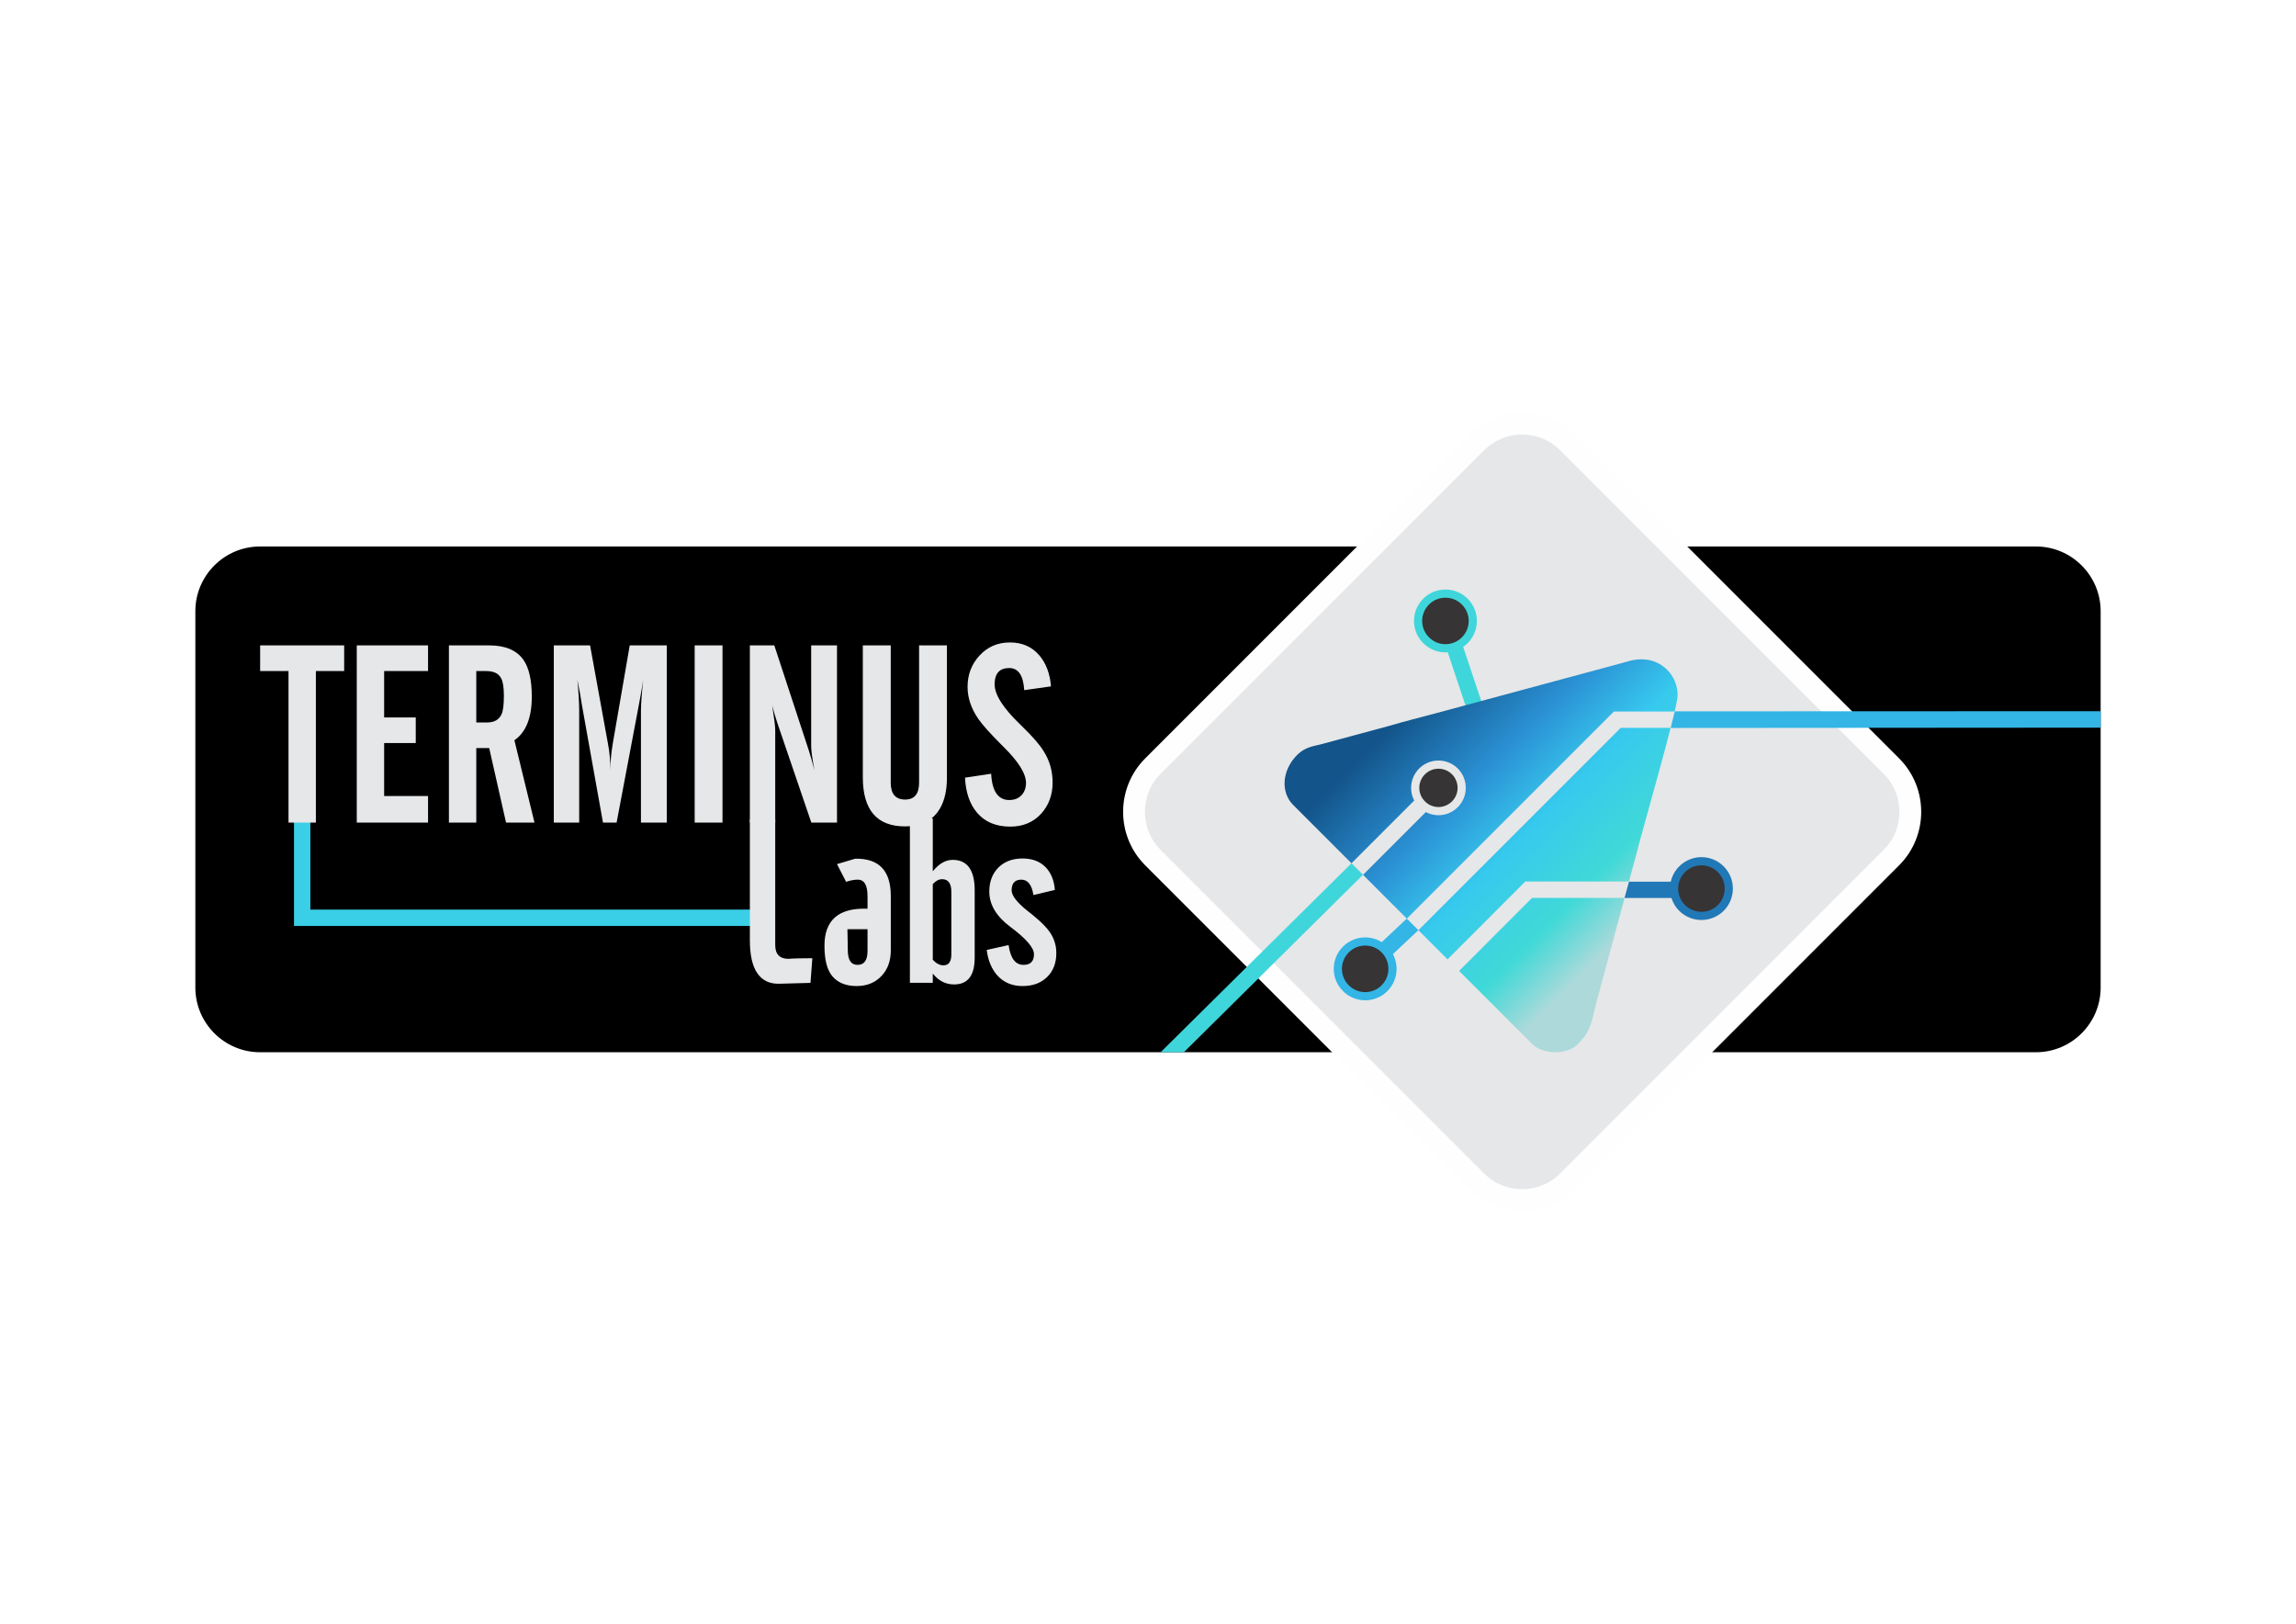
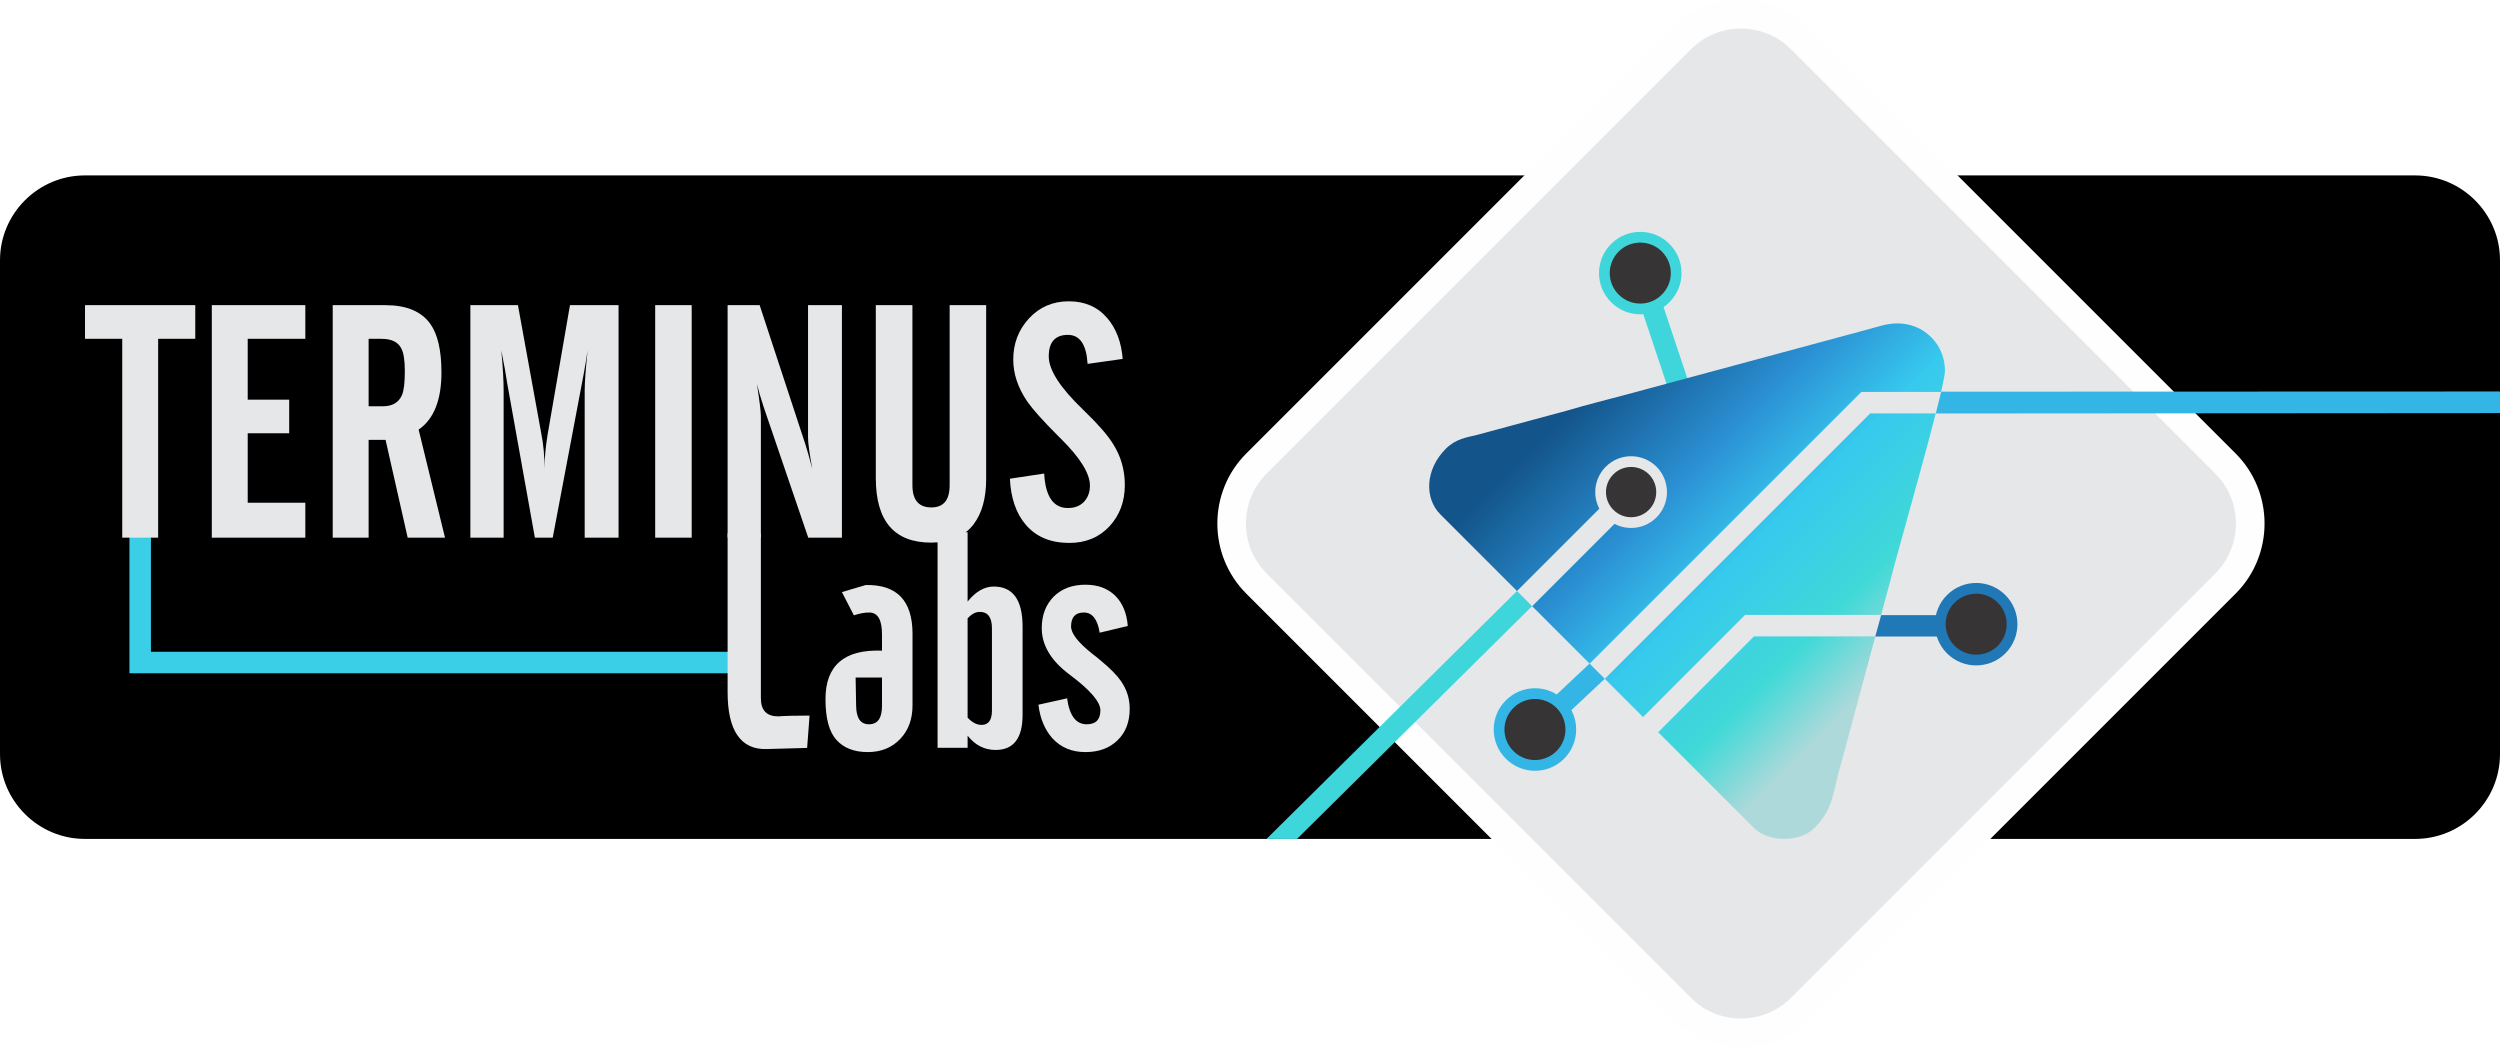
- <svg xmlns="http://www.w3.org/2000/svg" xml:space="preserve" width="297mm" height="210mm" version="1.1" style="shape-rendering:geometricPrecision; text-rendering:geometricPrecision; image-rendering:optimizeQuality; fill-rule:evenodd; clip-rule:evenodd" viewBox="0 0 29700 21000">
-   <defs>
-     <style type="text/css">
+ <svg xmlns="http://www.w3.org/2000/svg" xml:space="preserve" width="246.46mm" height="103.227mm" version="1.1" style="clip-rule:evenodd;fill-rule:evenodd;image-rendering:optimizeQuality;shape-rendering:geometricPrecision;text-rendering:geometricPrecision" viewBox="0 0 24646.001 10322.725" id="svg61">
+   <defs id="defs15">
+     <style type="text/css" id="style2">
   
    .str1 {stroke:#FEFEFE;stroke-width:282.22}
    .str4 {stroke:#E6E7E8;stroke-width:105.83}
    .str3 {stroke:#E6E7E8;stroke-width:211.66}
    .str6 {stroke:#2178B6;stroke-width:211.66}
    .str5 {stroke:#33B5E5;stroke-width:211.66}
    .str0 {stroke:#3ACFE6;stroke-width:211.66}
    .str2 {stroke:#3ED6DB;stroke-width:211.66}
    .fil1 {fill:none}
    .fil3 {fill:#E6E7E8}
    .fil6 {fill:#373435}
    .fil0 {fill:black}
    .fil8 {fill:#2178B6}
    .fil7 {fill:#33B5E5}
    .fil5 {fill:#3ED6DB}
    .fil2 {fill:#E6E7E8;fill-rule:nonzero}
    .fil4 {fill:url(#id0)}
   
  </style>
-     <linearGradient id="id0" gradientUnits="userSpaceOnUse" x1="17736.3" y1="9644.27" x2="20581.8" y2="12491.8">
-       <stop offset="0" style="stop-opacity:1; stop-color:#13548A" />
-       <stop offset="0.322" style="stop-opacity:1; stop-color:#2B92D5" />
-       <stop offset="0.549" style="stop-opacity:1; stop-color:#37C9EE" />
-       <stop offset="0.812" style="stop-opacity:1; stop-color:#40D9D7" />
-       <stop offset="1" style="stop-opacity:1; stop-color:#ADD9DA" />
+     <linearGradient id="id0" gradientUnits="userSpaceOnUse" x1="17736.301" y1="9644.27" x2="20581.801" y2="12491.8">
+       <stop offset="0" style="stop-opacity:1; stop-color:#13548A" id="stop4" />
+       <stop offset="0.322" style="stop-opacity:1; stop-color:#2B92D5" id="stop6" />
+       <stop offset="0.549" style="stop-opacity:1; stop-color:#37C9EE" id="stop8" />
+       <stop offset="0.812" style="stop-opacity:1; stop-color:#40D9D7" id="stop10" />
+       <stop offset="1" style="stop-opacity:1; stop-color:#ADD9DA" id="stop12" />
    </linearGradient>
  </defs>
-   <g id="Capa_x0020_1">
-     <path class="fil0" d="M3363 7068l22974 0c460,0 836,376 836,836l0 4869c0,460 -376,836 -836,836l-22974 0c-460,0 -836,-376 -836,-836l0 -4869c0,-460 376,-836 836,-836z" />
-     <polyline class="fil1 str0" points="3909,10591 3909,11870 9733,11870 " />
-     <path class="fil2" d="M3365 8679l0 -332 1087 0 0 332 -366 0 0 1960 -354 0 0 -1960 -367 0zm1250 1960l0 -2292 922 0 0 332 -568 0 0 600 409 0 0 331 -409 0 0 685 568 0 0 344 -922 0zm1546 -1960l0 665 140 0c94,0 157,-37 189,-111 19,-45 28,-124 28,-236 0,-107 -12,-182 -36,-226 -33,-62 -97,-92 -194,-92l-127 0zm0 996l0 964 -354 0 0 -2292 519 0c207,0 354,61 442,183 74,103 111,263 111,480 0,272 -75,461 -225,564l260 1065 -368 0 -218 -964 -167 0zm1003 964l0 -2292 469 0 231 1270c21,105 31,220 31,344 0,-100 10,-213 31,-341l220 -1273 479 0 0 2292 -334 0 0 -1447c0,-84 10,-217 29,-399 0,3 -7,45 -20,126 -11,66 -23,132 -36,198l-288 1522 -176 0 -273 -1523c-11,-77 -30,-184 -58,-323 16,168 23,301 23,399l0 1447 -328 0zm1822 0l0 -2292 360 0 0 2292 -360 0zm714 0l0 -2292 316 0 450 1370c17,54 41,135 69,244 -28,-151 -42,-254 -42,-309l0 -1305 334 0 0 2292 -332 0 -432 -1266c0,-1 0,-3 -1,-5l-7 -19c-30,-91 -52,-166 -66,-225 26,167 39,273 39,317l0 1198 -328 0zm1461 -2292l361 0 0 1775c0,146 62,219 187,219 120,0 180,-73 180,-219l0 -1775 360 0 0 1714c0,190 -42,339 -125,448 -93,120 -232,179 -417,179 -364,0 -546,-212 -546,-637l0 -1704zm1322 1711l338 -51c12,227 91,340 234,340 66,0 118,-20 158,-61 39,-42 59,-95 59,-160 0,-119 -95,-273 -286,-462l-33 -33c-146,-146 -245,-257 -298,-333 -93,-136 -139,-274 -139,-415 0,-158 52,-294 156,-406 104,-112 235,-168 392,-168 159,0 286,56 381,168 87,103 137,236 150,400l-346 49c-12,-191 -76,-286 -194,-286 -126,0 -189,71 -189,212 0,133 111,307 334,521 5,5 12,12 20,20 137,132 230,240 280,322 78,123 116,257 116,405 0,163 -51,299 -152,408 -102,109 -234,163 -396,163 -184,0 -328,-60 -431,-182 -94,-112 -145,-262 -154,-451z" />
-     <path class="fil2" d="M10484 12712l24 -319c-161,1 -249,3 -266,5 -16,2 -30,3 -42,3 -114,0 -172,-59 -172,-178l0 -1626 -328 0 0 1563c0,191 32,333 95,425 65,96 161,142 288,138l401 -11zm738 -694l-260 0 5 277c1,123 43,184 126,184 87,0 130,-61 129,-184l0 -277zm301 -431l0 705c0,134 -39,244 -119,329 -82,88 -190,132 -323,132 -133,0 -236,-40 -308,-120 -72,-79 -108,-213 -108,-402 0,-333 186,-492 557,-478l0 -157c1,-146 -41,-219 -126,-219 -48,0 -99,10 -151,28l-118 -229 235 -70c308,-6 461,155 461,481zm543 826c44,48 90,72 138,72 68,0 102,-47 102,-141l0 -811c0,-108 -40,-162 -120,-162 -42,0 -82,22 -120,64l0 978zm-296 298l0 -2126 296 0 0 684c80,-99 166,-148 258,-148 189,0 284,132 284,395l0 870c0,231 -89,346 -266,346 -110,0 -202,-47 -276,-141l0 120 -296 0zm994 -425l283 -63c23,171 88,256 193,256 90,0 135,-46 135,-138 0,-83 -101,-201 -305,-353 -182,-136 -273,-289 -273,-457 0,-128 40,-232 118,-311 79,-78 183,-117 313,-117 123,0 222,37 296,111 71,73 112,172 121,296l-277 66c-21,-133 -73,-199 -156,-199 -84,0 -126,46 -126,138 0,68 69,157 207,267 29,22 58,45 87,70 94,78 160,145 200,204 56,82 84,171 84,270 0,130 -40,234 -120,311 -80,78 -185,116 -317,116 -133,0 -241,-45 -325,-136 -74,-83 -121,-193 -138,-331z" />
-     <path class="fil3 str1" d="M24467 9909l-4186 -4186c-325,-325 -857,-325 -1182,0l-4186 4186c-325,325 -325,857 0,1182l4186 4186c325,325 857,325 1182,0l4186 -4186c325,-325 325,-857 0,-1182z" />
-     <line class="fil1 str2" x1="19074" y1="9140" x2="18798" y2="8314" />
-     <path class="fil4" d="M16781 9762c-207,207 -211,491 -55,647l3094 3094c141,141 451,141 592,0 196,-196 174,-329 271,-658l479 -1778c77,-314 539,-1900 539,-2073 1,-260 -206,-467 -466,-467 -111,0 -190,32 -297,60l-2369 639c-198,53 -392,101 -592,160l-889 240c-104,26 -207,37 -307,136z" />
-     <path class="fil5 str2" d="M18910 7818c-117,-117 -308,-117 -425,0 -118,118 -118,308 0,425 117,118 308,118 425,0 118,-117 118,-307 0,-425z" />
-     <polyline class="fil1 str3" points="21185,11507 19774,11507 18770,12512 " />
-     <path class="fil6 str4" d="M18820 9977c-118,-117 -308,-117 -425,0 -118,118 -118,308 0,425 117,118 307,118 425,0 117,-117 117,-307 0,-425z" />
-     <path class="fil7 str5" d="M17872 12318c-117,-118 -308,-118 -425,0 -118,117 -118,308 0,425 117,118 308,118 425,0 117,-117 117,-308 0,-425z" />
-     <line class="fil1 str5" x1="18292" y1="11937" x2="17879" y2="12325" />
-     <polyline class="fil1 str3" points="21698,9308 20921,9308 18273,11956 " />
-     <polygon class="fil8" points="21695,11614 21014,11614 21072,11403 21681,11403 " />
-     <path class="fil8 str6" d="M22222 11280c-118,-118 -308,-118 -426,0 -117,117 -117,307 0,425 118,117 308,117 426,0 117,-118 117,-308 0,-425z" />
-     <path class="fil6" d="M22222 11280c-118,-118 -308,-118 -426,0 -117,117 -117,307 0,425 118,117 308,117 426,0 117,-118 117,-308 0,-425z" />
-     <path class="fil6" d="M18910 7818c-117,-117 -308,-117 -425,0 -118,118 -118,308 0,425 117,118 308,118 425,0 118,-117 118,-307 0,-425z" />
-     <path class="fil6" d="M17872 12318c-117,-118 -308,-118 -425,0 -118,117 -118,308 0,425 117,118 308,118 425,0 117,-117 117,-308 0,-425z" />
-     <polygon class="fil5" points="17482,11165 17631,11314 15314,13609 15013,13609 " />
-     <line class="fil1 str3" x1="18395" y1="10402" x2="17557" y2="11240" />
-     <polygon class="fil7" points="21611,9415 21664,9200 27173,9198 27173,9411 " />
+   <g id="Capa_x0020_1" transform="translate(-2527,-5338.637)">
+     <path class="fil0" d="m 3363,7068 h 22974 c 460,0 836,376 836,836 v 4869 c 0,460 -376,836 -836,836 H 3363 c -460,0 -836,-376 -836,-836 V 7904 c 0,-460 376,-836 836,-836 z" id="path18" style="fill:#000000" />
+     <polyline class="fil1 str0" points="3909,10591 3909,11870 9733,11870 " id="polyline20" style="fill:none;stroke:#3acfe6;stroke-width:211.66" />
+     <path class="fil2" d="m 3365,8679 v -332 h 1087 v 332 h -366 v 1960 H 3732 V 8679 Z m 1250,1960 V 8347 h 922 v 332 h -568 v 600 h 409 v 331 h -409 v 685 h 568 v 344 z M 6161,8679 v 665 h 140 c 94,0 157,-37 189,-111 19,-45 28,-124 28,-236 0,-107 -12,-182 -36,-226 -33,-62 -97,-92 -194,-92 z m 0,996 v 964 H 5807 V 8347 h 519 c 207,0 354,61 442,183 74,103 111,263 111,480 0,272 -75,461 -225,564 l 260,1065 h -368 l -218,-964 z m 1003,964 V 8347 h 469 l 231,1270 c 21,105 31,220 31,344 0,-100 10,-213 31,-341 l 220,-1273 h 479 v 2292 H 8291 V 9192 c 0,-84 10,-217 29,-399 0,3 -7,45 -20,126 -11,66 -23,132 -36,198 l -288,1522 H 7800 L 7527,9116 c -11,-77 -30,-184 -58,-323 16,168 23,301 23,399 v 1447 z m 1822,0 V 8347 h 360 v 2292 z m 714,0 V 8347 h 316 l 450,1370 c 17,54 41,135 69,244 -28,-151 -42,-254 -42,-309 V 8347 h 334 v 2292 h -332 l -432,-1266 c 0,-1 0,-3 -1,-5 l -7,-19 c -30,-91 -52,-166 -66,-225 26,167 39,273 39,317 v 1198 z m 1461,-2292 h 361 v 1775 c 0,146 62,219 187,219 120,0 180,-73 180,-219 V 8347 h 360 v 1714 c 0,190 -42,339 -125,448 -93,120 -232,179 -417,179 -364,0 -546,-212 -546,-637 z m 1322,1711 338,-51 c 12,227 91,340 234,340 66,0 118,-20 158,-61 39,-42 59,-95 59,-160 0,-119 -95,-273 -286,-462 l -33,-33 c -146,-146 -245,-257 -298,-333 -93,-136 -139,-274 -139,-415 0,-158 52,-294 156,-406 104,-112 235,-168 392,-168 159,0 286,56 381,168 87,103 137,236 150,400 l -346,49 c -12,-191 -76,-286 -194,-286 -126,0 -189,71 -189,212 0,133 111,307 334,521 5,5 12,12 20,20 137,132 230,240 280,322 78,123 116,257 116,405 0,163 -51,299 -152,408 -102,109 -234,163 -396,163 -184,0 -328,-60 -431,-182 -94,-112 -145,-262 -154,-451 z" id="path22" style="fill:#e6e7e8;fill-rule:nonzero" />
+     <path class="fil2" d="m 10484,12712 24,-319 c -161,1 -249,3 -266,5 -16,2 -30,3 -42,3 -114,0 -172,-59 -172,-178 v -1626 h -328 v 1563 c 0,191 32,333 95,425 65,96 161,142 288,138 z m 738,-694 h -260 l 5,277 c 1,123 43,184 126,184 87,0 130,-61 129,-184 z m 301,-431 v 705 c 0,134 -39,244 -119,329 -82,88 -190,132 -323,132 -133,0 -236,-40 -308,-120 -72,-79 -108,-213 -108,-402 0,-333 186,-492 557,-478 v -157 c 1,-146 -41,-219 -126,-219 -48,0 -99,10 -151,28 l -118,-229 235,-70 c 308,-6 461,155 461,481 z m 543,826 c 44,48 90,72 138,72 68,0 102,-47 102,-141 v -811 c 0,-108 -40,-162 -120,-162 -42,0 -82,22 -120,64 z m -296,298 v -2126 h 296 v 684 c 80,-99 166,-148 258,-148 189,0 284,132 284,395 v 870 c 0,231 -89,346 -266,346 -110,0 -202,-47 -276,-141 v 120 z m 994,-425 283,-63 c 23,171 88,256 193,256 90,0 135,-46 135,-138 0,-83 -101,-201 -305,-353 -182,-136 -273,-289 -273,-457 0,-128 40,-232 118,-311 79,-78 183,-117 313,-117 123,0 222,37 296,111 71,73 112,172 121,296 l -277,66 c -21,-133 -73,-199 -156,-199 -84,0 -126,46 -126,138 0,68 69,157 207,267 29,22 58,45 87,70 94,78 160,145 200,204 56,82 84,171 84,270 0,130 -40,234 -120,311 -80,78 -185,116 -317,116 -133,0 -241,-45 -325,-136 -74,-83 -121,-193 -138,-331 z" id="path24" style="fill:#e6e7e8;fill-rule:nonzero" />
+     <path class="fil3 str1" d="M 24467,9909 20281,5723 c -325,-325 -857,-325 -1182,0 l -4186,4186 c -325,325 -325,857 0,1182 l 4186,4186 c 325,325 857,325 1182,0 l 4186,-4186 c 325,-325 325,-857 0,-1182 z" id="path26" style="fill:#e6e7e8;stroke:#fefefe;stroke-width:282.22" />
+     <line class="fil1 str2" x1="19074" y1="9140" x2="18798" y2="8314" id="line28" style="fill:none;stroke:#3ed6db;stroke-width:211.66" />
+     <path class="fil4" d="m 16781,9762 c -207,207 -211,491 -55,647 l 3094,3094 c 141,141 451,141 592,0 196,-196 174,-329 271,-658 l 479,-1778 c 77,-314 539,-1900 539,-2073 1,-260 -206,-467 -466,-467 -111,0 -190,32 -297,60 l -2369,639 c -198,53 -392,101 -592,160 l -889,240 c -104,26 -207,37 -307,136 z" id="path30" style="fill:url(#id0)" />
+     <path class="fil5 str2" d="m 18910,7818 c -117,-117 -308,-117 -425,0 -118,118 -118,308 0,425 117,118 308,118 425,0 118,-117 118,-307 0,-425 z" id="path32" style="fill:#3ed6db;stroke:#3ed6db;stroke-width:211.66" />
+     <polyline class="fil1 str3" points="21185,11507 19774,11507 18770,12512 " id="polyline34" style="fill:none;stroke:#e6e7e8;stroke-width:211.66" />
+     <path class="fil6 str4" d="m 18820,9977 c -118,-117 -308,-117 -425,0 -118,118 -118,308 0,425 117,118 307,118 425,0 117,-117 117,-307 0,-425 z" id="path36" style="fill:#373435;stroke:#e6e7e8;stroke-width:105.83" />
+     <path class="fil7 str5" d="m 17872,12318 c -117,-118 -308,-118 -425,0 -118,117 -118,308 0,425 117,118 308,118 425,0 117,-117 117,-308 0,-425 z" id="path38" style="fill:#33b5e5;stroke:#33b5e5;stroke-width:211.66" />
+     <line class="fil1 str5" x1="18292" y1="11937" x2="17879" y2="12325" id="line40" style="fill:none;stroke:#33b5e5;stroke-width:211.66" />
+     <polyline class="fil1 str3" points="21698,9308 20921,9308 18273,11956 " id="polyline42" style="fill:none;stroke:#e6e7e8;stroke-width:211.66" />
+     <polygon class="fil8" points="21072,11403 21681,11403 21695,11614 21014,11614 " id="polygon44" style="fill:#2178b6" />
+     <path class="fil8 str6" d="m 22222,11280 c -118,-118 -308,-118 -426,0 -117,117 -117,307 0,425 118,117 308,117 426,0 117,-118 117,-308 0,-425 z" id="path46" style="fill:#2178b6;stroke:#2178b6;stroke-width:211.66" />
+     <path class="fil6" d="m 22222,11280 c -118,-118 -308,-118 -426,0 -117,117 -117,307 0,425 118,117 308,117 426,0 117,-118 117,-308 0,-425 z" id="path48" style="fill:#373435" />
+     <path class="fil6" d="m 18910,7818 c -117,-117 -308,-117 -425,0 -118,118 -118,308 0,425 117,118 308,118 425,0 118,-117 118,-307 0,-425 z" id="path50" style="fill:#373435" />
+     <path class="fil6" d="m 17872,12318 c -117,-118 -308,-118 -425,0 -118,117 -118,308 0,425 117,118 308,118 425,0 117,-117 117,-308 0,-425 z" id="path52" style="fill:#373435" />
+     <polygon class="fil5" points="15314,13609 15013,13609 17482,11165 17631,11314 " id="polygon54" style="fill:#3ed6db" />
+     <line class="fil1 str3" x1="18395" y1="10402" x2="17557" y2="11240" id="line56" style="fill:none;stroke:#e6e7e8;stroke-width:211.66" />
+     <polygon class="fil7" points="27173,9198 27173,9411 21611,9415 21664,9200 " id="polygon58" style="fill:#33b5e5" />
  </g>
</svg>
